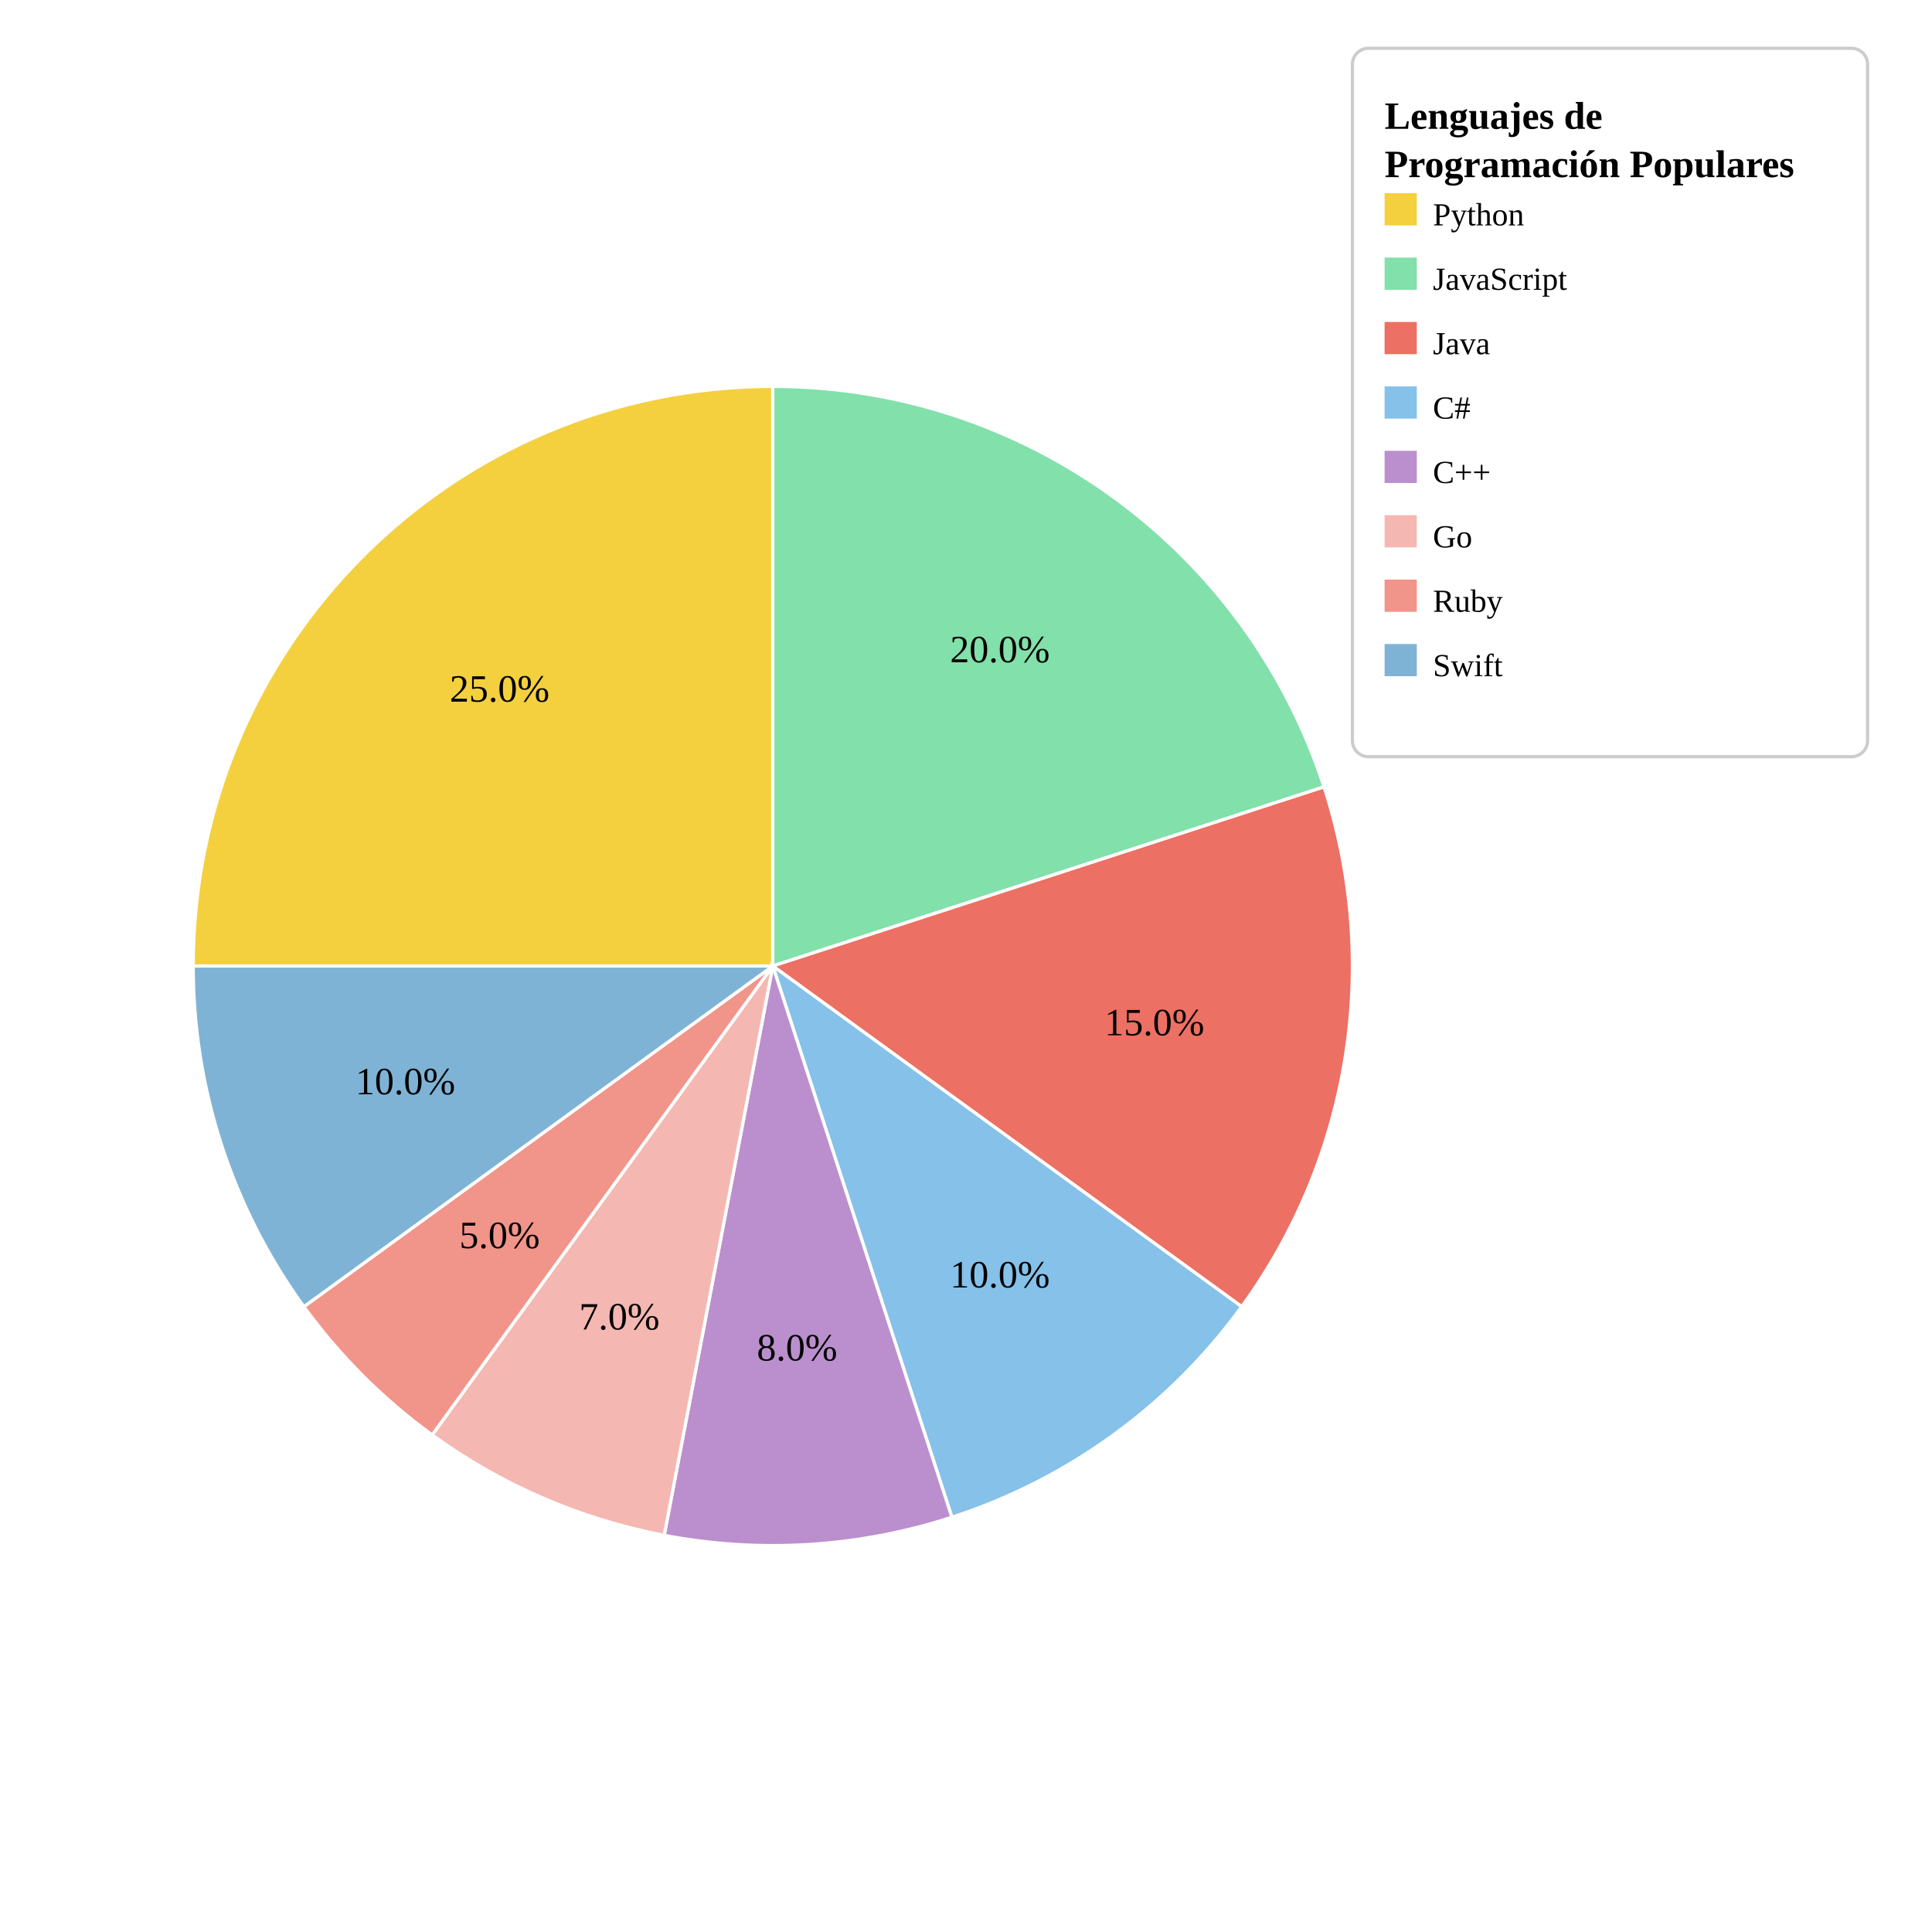
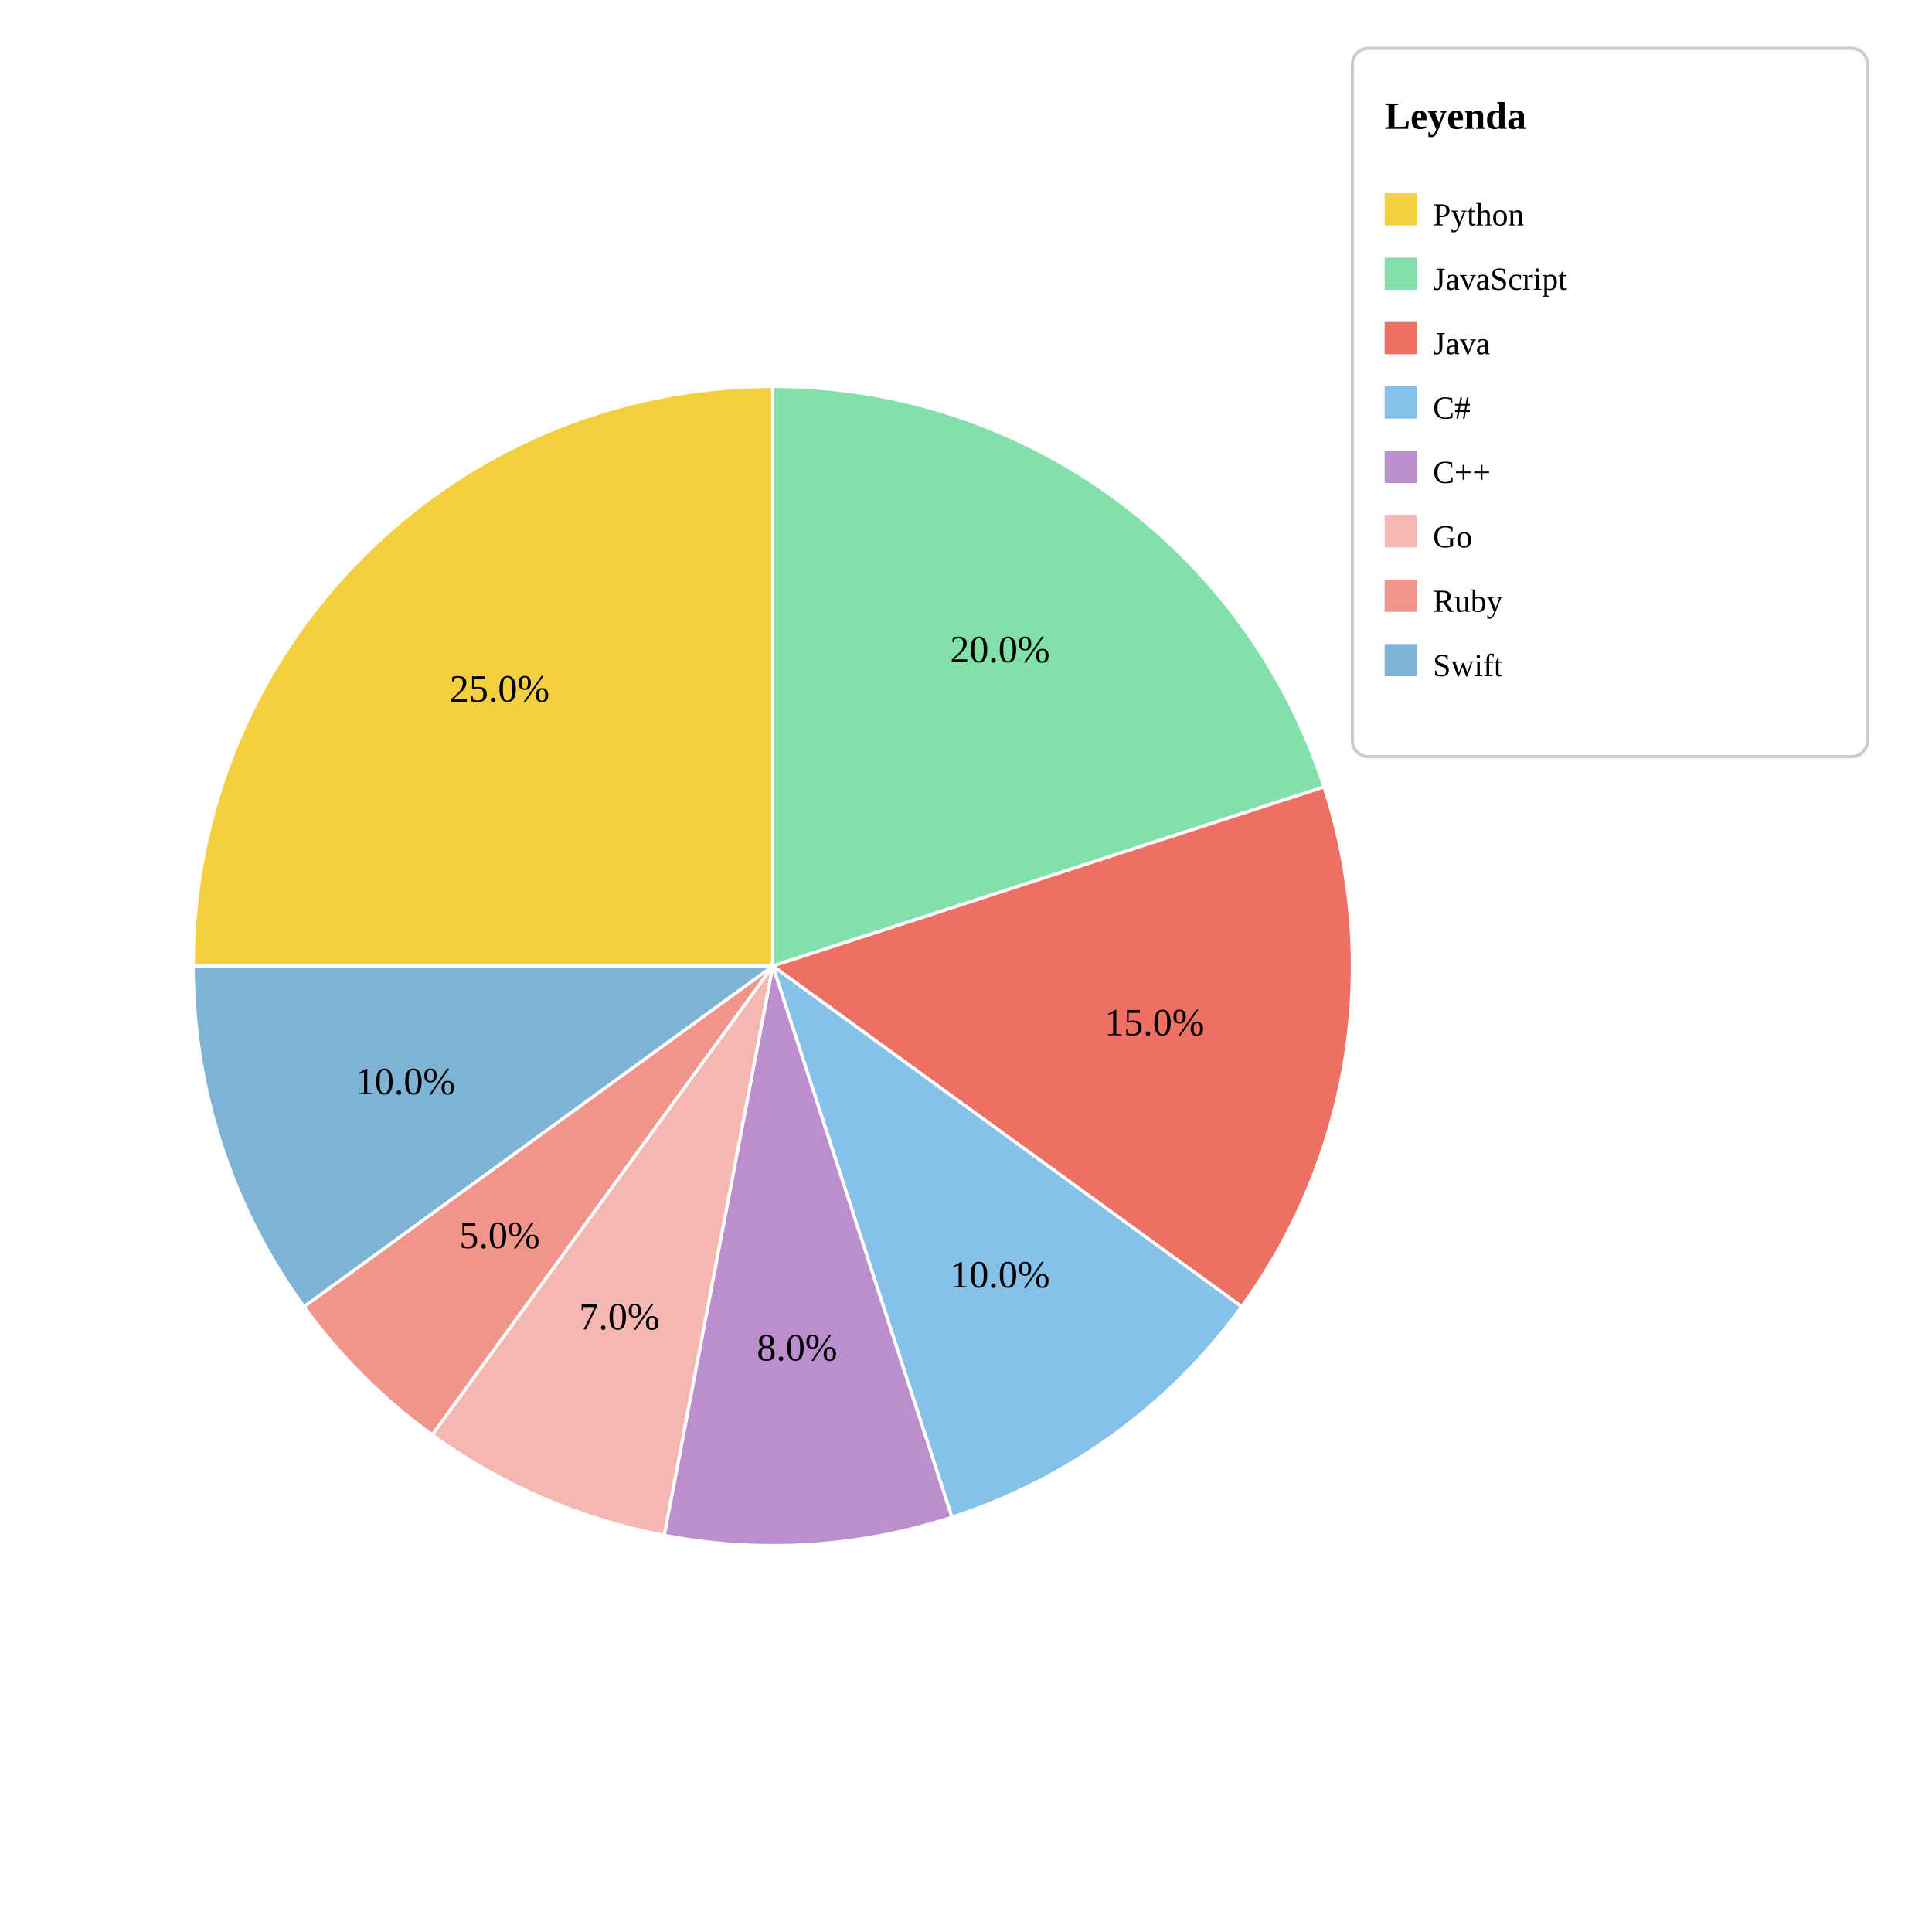
<svg xmlns="http://www.w3.org/2000/svg" width="600" height="600">
  <rect width="100%" height="100%" fill="white" />
  <path d="M 240,300 L 60.0,300 A 180,180 0 0,1 240.0,120 Z" fill="#f4d03f" stroke="white" stroke-width="1" />
  <text x="155.147" y="215.147" font-size="12" text-anchor="middle" dominant-baseline="middle">25.0%</text>
  <path d="M 240,300 L 240.0,120 A 180,180 0 0,1 411.19,244.377 Z" fill="#82e0aa" stroke="white" stroke-width="1" />
  <text x="310.534" y="202.918" font-size="12" text-anchor="middle" dominant-baseline="middle">20.0%</text>
  <path d="M 240,300 L 411.19,244.377 A 180,180 0 0,1 385.623,405.801 Z" fill="#ec7063" stroke="white" stroke-width="1" />
  <text x="358.523" y="318.772" font-size="12" text-anchor="middle" dominant-baseline="middle">15.0%</text>
  <path d="M 240,300 L 385.623,405.801 A 180,180 0 0,1 295.623,471.19 Z" fill="#85c1e9" stroke="white" stroke-width="1" />
  <text x="310.534" y="397.082" font-size="12" text-anchor="middle" dominant-baseline="middle">10.0%</text>
  <path d="M 240,300 L 295.623,471.19 A 180,180 0 0,1 206.271,476.812 Z" fill="#bb8fce" stroke="white" stroke-width="1" />
  <text x="247.535" y="419.763" font-size="12" text-anchor="middle" dominant-baseline="middle">8.0%</text>
  <path d="M 240,300 L 206.271,476.812 A 180,180 0 0,1 134.199,445.623 Z" fill="#f5b7b1" stroke="white" stroke-width="1" />
  <text x="192.342" y="410.131" font-size="12" text-anchor="middle" dominant-baseline="middle">7.0%</text>
  <path d="M 240,300 L 134.199,445.623 A 180,180 0 0,1 94.377,405.801 Z" fill="#f1948a" stroke="white" stroke-width="1" />
  <text x="155.147" y="384.853" font-size="12" text-anchor="middle" dominant-baseline="middle">5.0%</text>
  <path d="M 240,300 L 94.377,405.801 A 180,180 0 0,1 60.0,300 Z" fill="#7fb3d5" stroke="white" stroke-width="1" />
  <text x="125.873" y="337.082" font-size="12" text-anchor="middle" dominant-baseline="middle">10.0%</text>
  <rect x="420" y="15" width="160" height="220" fill="white" stroke="#ccc" rx="5" />
  <text x="430" y="40" font-size="12" font-weight="bold">
-     <tspan x="430" dy="0">Lenguajes de</tspan>
-     <tspan x="430" dy="15">Programación Populares</tspan>
+     <tspan x="430" dy="0">Leyenda</tspan>
  </text>
  <rect x="430" y="60" width="10" height="10" fill="#f4d03f" />
  <text x="445" y="70" font-size="10">Python</text>
  <rect x="430" y="80" width="10" height="10" fill="#82e0aa" />
  <text x="445" y="90" font-size="10">JavaScript</text>
  <rect x="430" y="100" width="10" height="10" fill="#ec7063" />
  <text x="445" y="110" font-size="10">Java</text>
  <rect x="430" y="120" width="10" height="10" fill="#85c1e9" />
  <text x="445" y="130" font-size="10">C#</text>
  <rect x="430" y="140" width="10" height="10" fill="#bb8fce" />
  <text x="445" y="150" font-size="10">C++</text>
  <rect x="430" y="160" width="10" height="10" fill="#f5b7b1" />
  <text x="445" y="170" font-size="10">Go</text>
  <rect x="430" y="180" width="10" height="10" fill="#f1948a" />
  <text x="445" y="190" font-size="10">Ruby</text>
  <rect x="430" y="200" width="10" height="10" fill="#7fb3d5" />
  <text x="445" y="210" font-size="10">Swift</text>
</svg>
